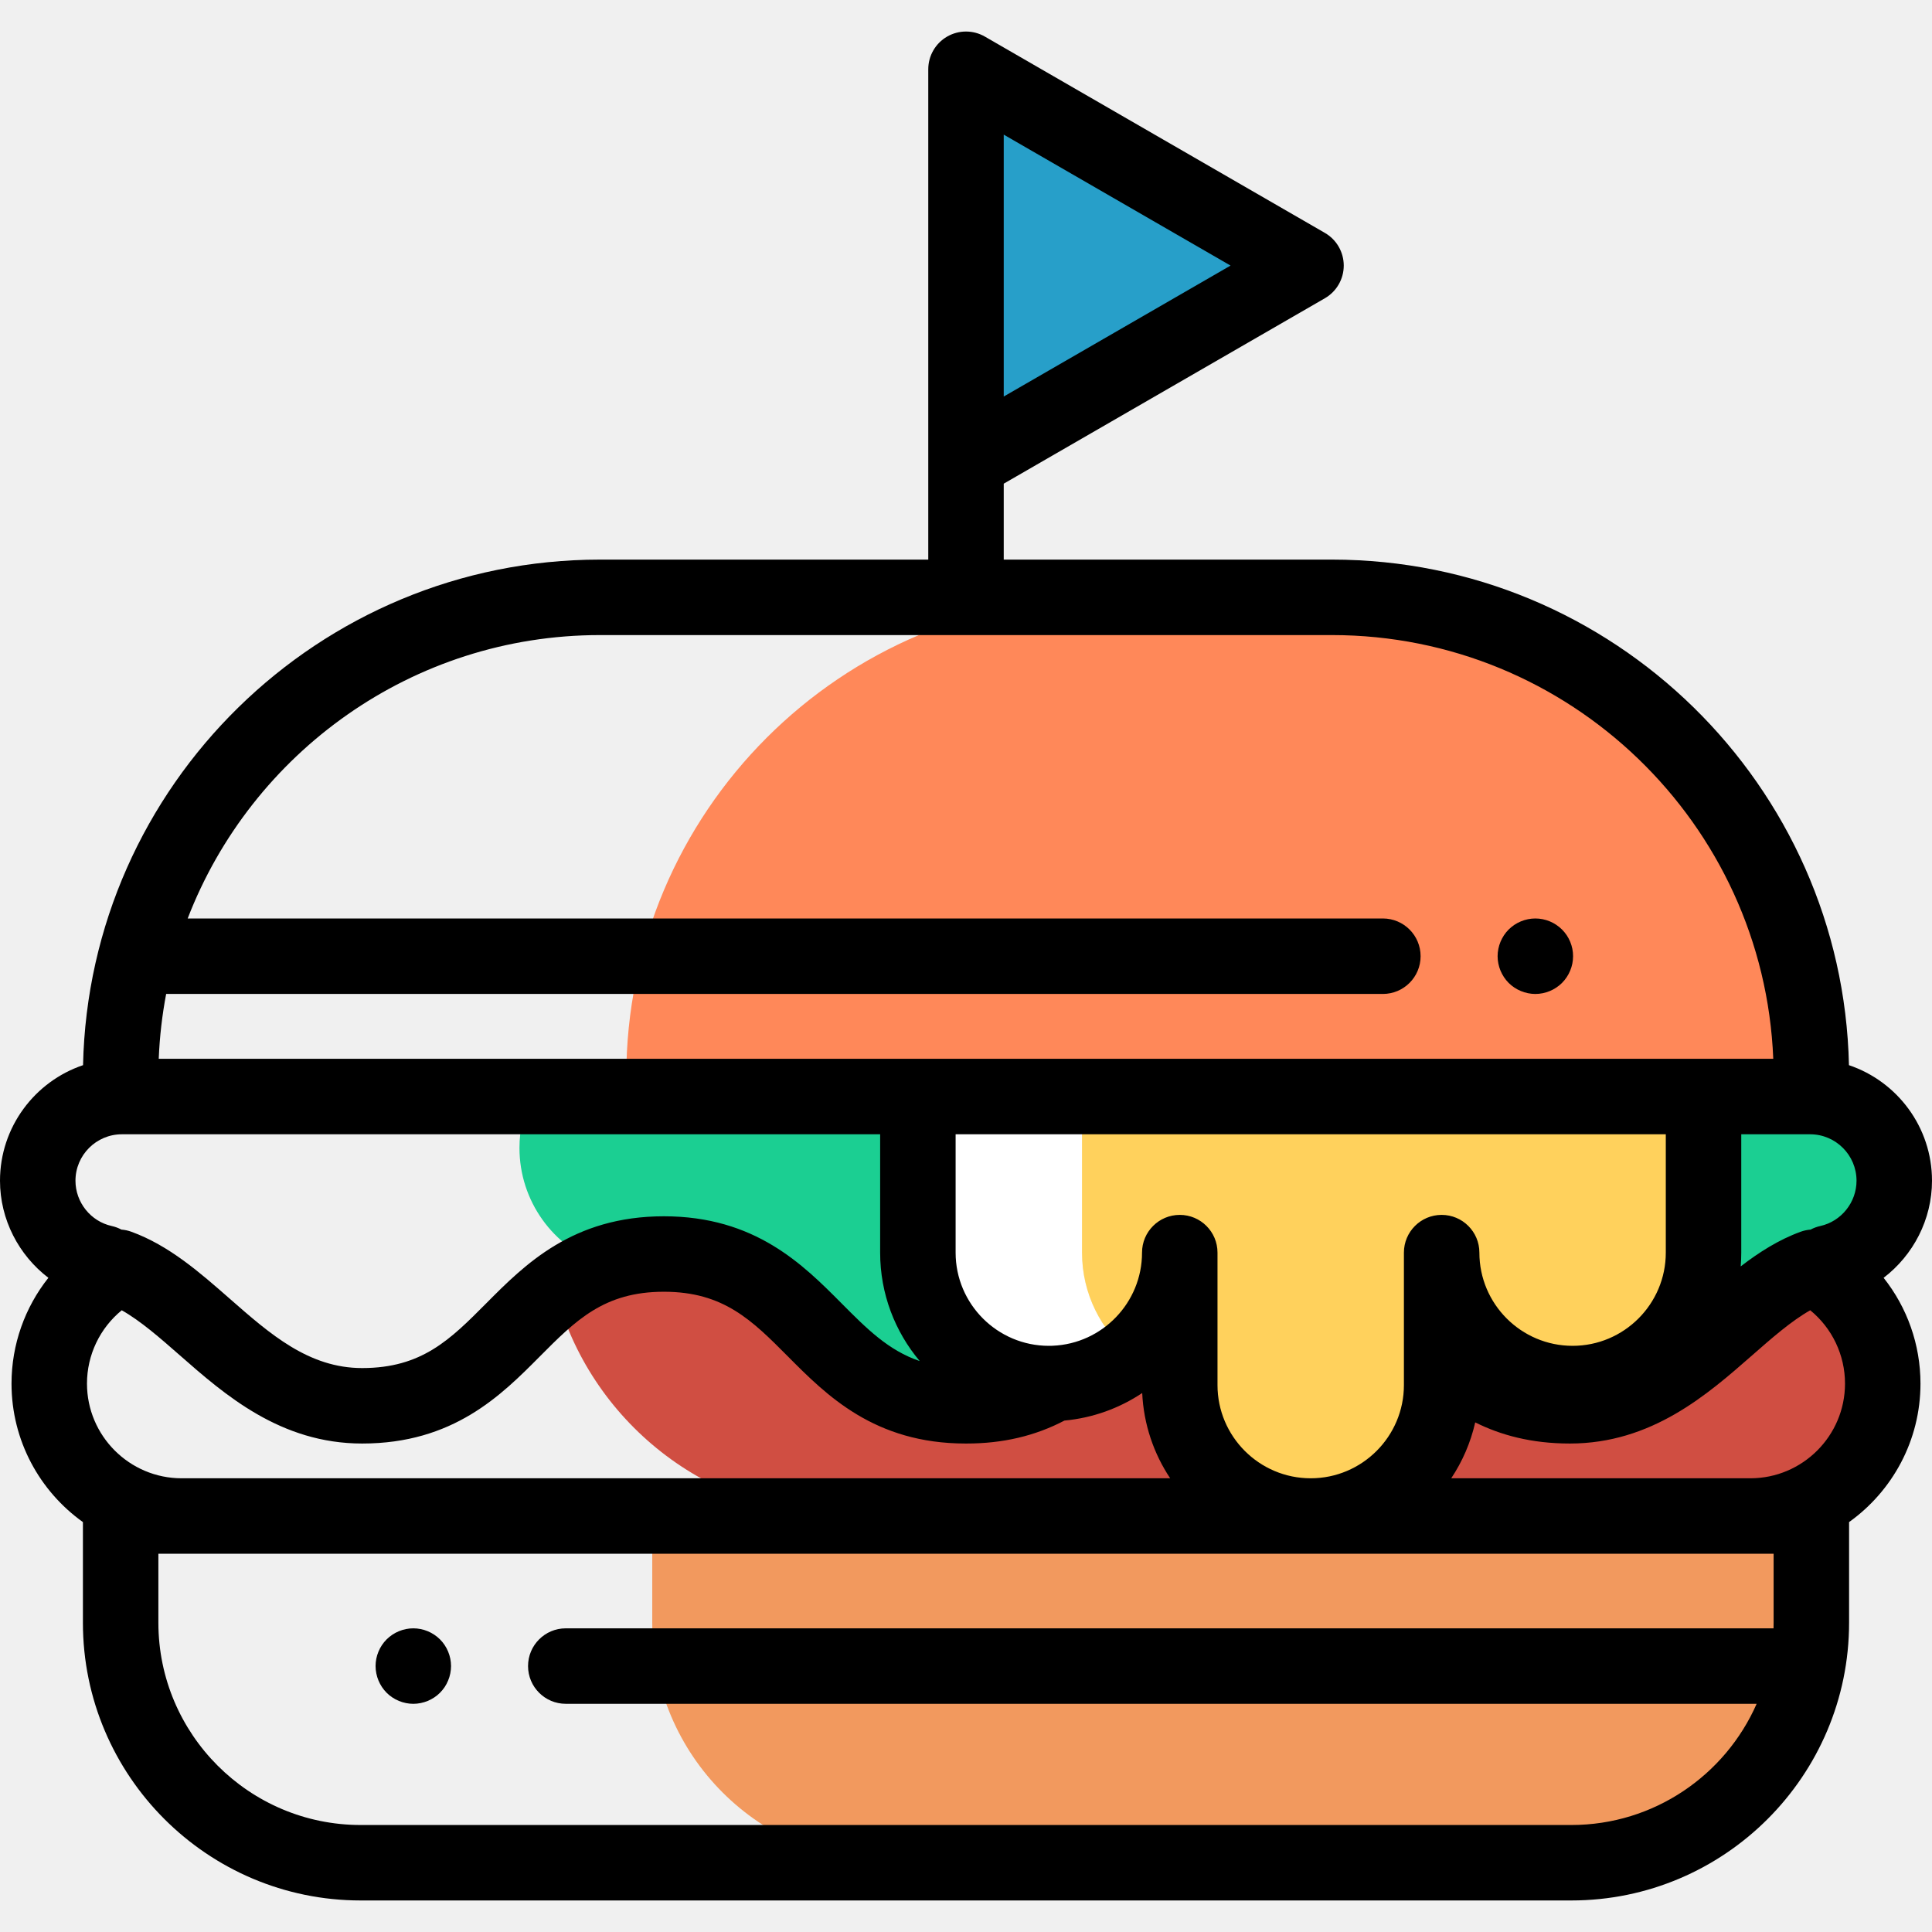
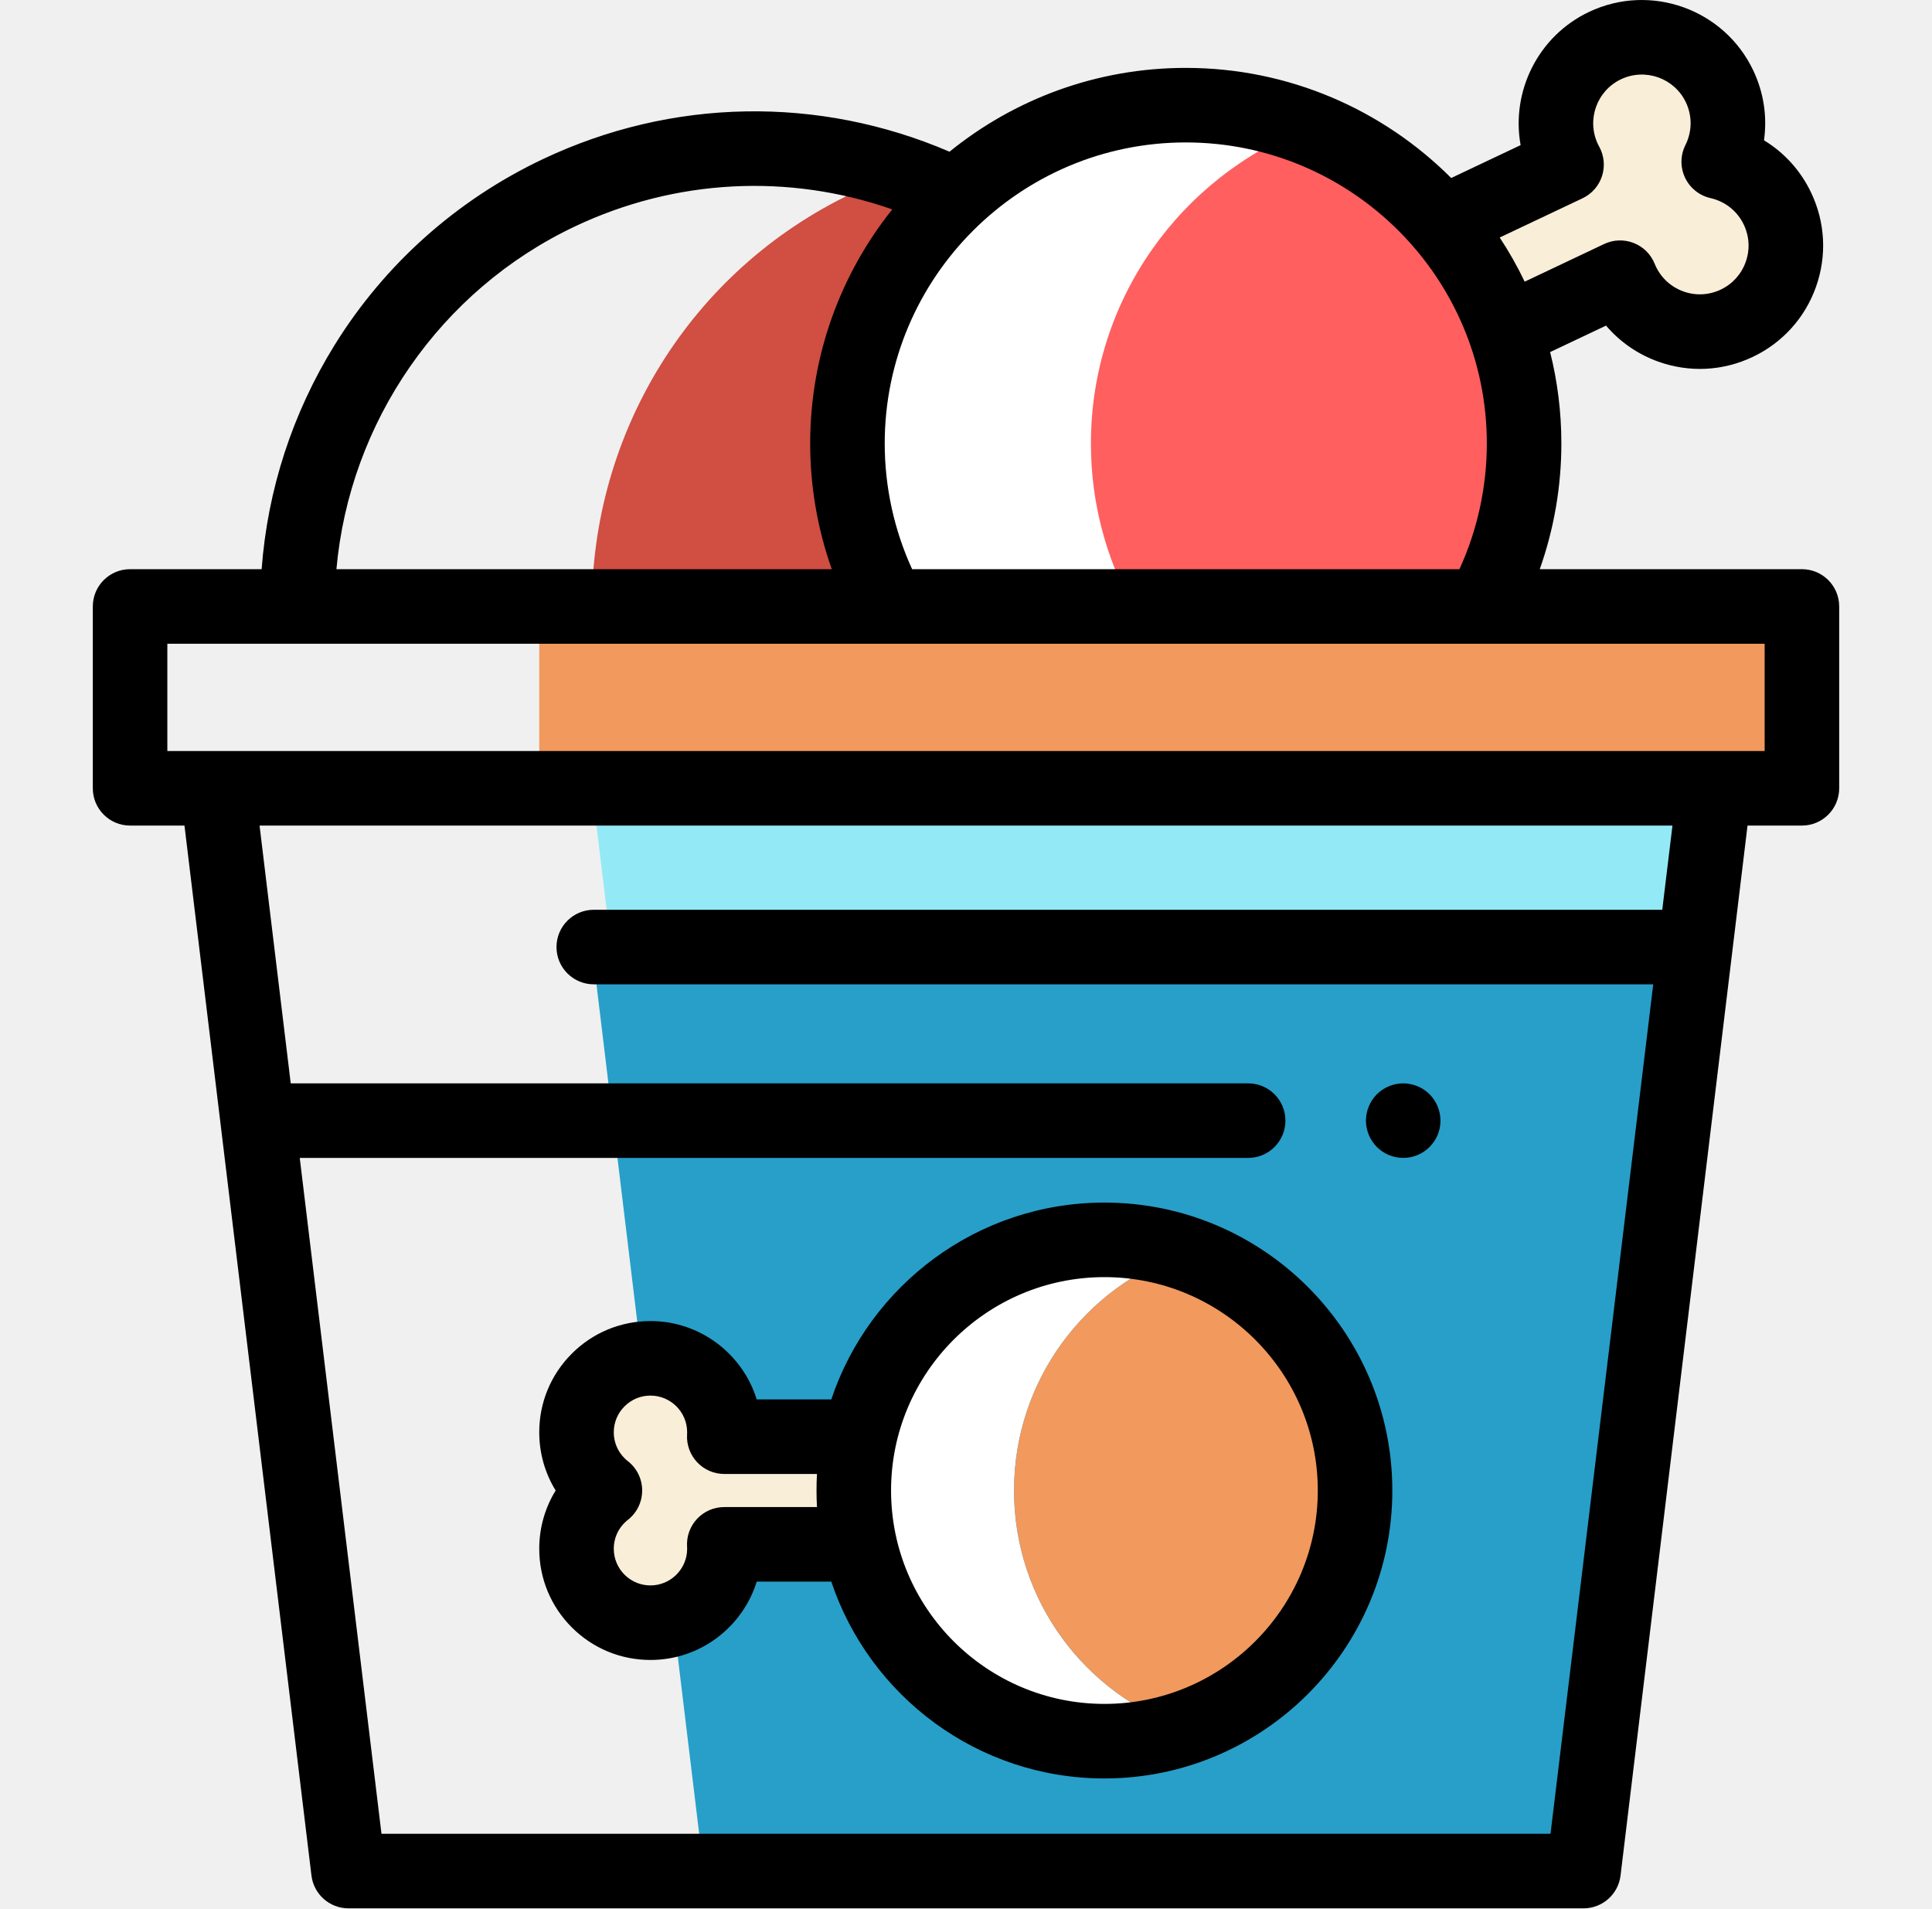
- <svg xmlns="http://www.w3.org/2000/svg" width="30" height="30" viewBox="0 0 356 356" fill="none">
-   <path d="M333.768 299.009V279.349H120.187V299.009C120.187 323.435 139.989 343.237 164.415 343.237H289.539C313.967 343.237 333.768 323.436 333.768 299.009Z" fill="#F2995E" />
-   <path d="M245.443 110.069H203.729C154.948 110.069 115.403 149.613 115.403 198.394V202.054H333.768V198.394C333.768 149.614 294.224 110.069 245.443 110.069Z" fill="#FF8859" />
-   <path d="M282.909 183.153C282.457 183.153 282.005 183.104 281.553 183.014C281.108 182.923 280.67 182.791 280.253 182.617C279.835 182.444 279.425 182.228 279.05 181.978C278.674 181.728 278.313 181.435 277.993 181.116C277.673 180.796 277.381 180.434 277.131 180.059C276.88 179.676 276.665 179.273 276.491 178.856C276.317 178.439 276.185 178.001 276.095 177.556C276.004 177.104 275.956 176.652 275.956 176.2C275.956 175.741 276.004 175.289 276.095 174.837C276.185 174.392 276.317 173.954 276.491 173.537C276.665 173.12 276.88 172.716 277.131 172.334C277.381 171.958 277.673 171.597 277.993 171.277C278.313 170.956 278.674 170.672 279.05 170.415C279.424 170.164 279.835 169.949 280.253 169.775C280.67 169.601 281.108 169.469 281.553 169.379C282.45 169.198 283.375 169.198 284.271 169.379C284.716 169.469 285.148 169.601 285.572 169.775C285.989 169.949 286.392 170.164 286.768 170.415C287.15 170.672 287.505 170.957 287.825 171.277C288.144 171.597 288.436 171.958 288.694 172.334C288.944 172.716 289.16 173.12 289.333 173.537C289.507 173.954 289.639 174.392 289.73 174.837C289.82 175.289 289.862 175.741 289.862 176.2C289.862 178.028 289.125 179.815 287.825 181.116C287.505 181.435 287.15 181.728 286.768 181.978C286.392 182.228 285.989 182.444 285.572 182.617C285.148 182.791 284.716 182.923 284.271 183.014C283.82 183.104 283.368 183.153 282.909 183.153Z" fill="black" />
-   <path d="M76.158 313.955C75.706 313.955 75.247 313.906 74.802 313.816C74.357 313.726 73.919 313.594 73.501 313.42C73.077 313.246 72.674 313.03 72.299 312.78C71.916 312.53 71.562 312.238 71.242 311.918C70.922 311.597 70.63 311.236 70.379 310.861C70.129 310.479 69.914 310.075 69.74 309.658C69.566 309.241 69.434 308.803 69.344 308.358C69.253 307.906 69.204 307.454 69.204 307.002C69.204 305.166 69.948 303.372 71.242 302.079C71.562 301.759 71.916 301.474 72.299 301.217C72.674 300.967 73.077 300.751 73.501 300.577C73.919 300.403 74.357 300.271 74.802 300.181C75.698 300 76.617 300 77.513 300.181C77.959 300.271 78.397 300.403 78.814 300.577C79.238 300.751 79.641 300.967 80.017 301.217C80.399 301.474 80.754 301.759 81.073 302.079C82.367 303.372 83.111 305.166 83.111 307.002C83.111 307.454 83.062 307.906 82.972 308.358C82.888 308.803 82.749 309.241 82.575 309.658C82.401 310.075 82.193 310.479 81.943 310.861C81.685 311.236 81.393 311.598 81.073 311.918C80.754 312.238 80.399 312.53 80.017 312.78C79.641 313.03 79.238 313.246 78.814 313.42C78.397 313.594 77.959 313.726 77.513 313.816C77.069 313.906 76.609 313.955 76.158 313.955Z" fill="black" />
-   <path d="M333.536 202.055H313.902V230.814C313.902 244.139 303.099 254.942 289.774 254.942C276.448 254.942 265.646 244.139 265.646 230.814V249.147C271.44 254.538 278.118 259.039 289.27 259.039C311.003 259.039 320.75 236.261 336.911 232.702C344.005 231.138 349.047 224.83 349.047 217.566C349.047 208.999 342.102 202.055 333.536 202.055Z" fill="#1BCF92" />
-   <path d="M193.261 254.942C179.935 254.942 169.133 244.139 169.133 230.814V202.055H97.791C96.465 204.94 95.719 208.149 95.719 211.533C95.719 221.278 101.915 229.844 110.941 232.976C114.182 231.783 117.903 231.072 122.33 231.072C150.13 231.072 150.13 259.039 177.933 259.039H178.067C184.789 259.039 189.886 257.405 194.143 254.926C193.85 254.936 193.556 254.942 193.261 254.942Z" fill="#1BCF92" />
-   <path d="M217.389 255.221V235.308C217.23 235.402 217.072 235.497 216.915 235.594C214.753 246.351 205.437 254.52 194.142 254.926C189.885 257.405 184.788 259.039 178.067 259.039H177.933C150.129 259.039 150.129 231.072 122.33 231.072C113.421 231.072 107.369 233.946 102.341 237.848C108.561 261.724 130.263 279.349 156.087 279.349H241.517C228.192 279.349 217.389 268.547 217.389 255.221Z" fill="#D04E42" />
-   <path d="M334.172 233.502C319.585 238.815 309.748 259.039 289.27 259.039C278.117 259.039 271.439 254.537 265.645 249.146V255.221C265.645 268.546 254.843 279.349 241.517 279.349H322.523C335.999 279.349 346.924 268.424 346.924 254.947C346.925 245.691 341.769 237.637 334.172 233.502Z" fill="#D04E42" />
-   <path d="M199.379 230.814V202.055H169.133V230.814C169.133 244.139 179.935 254.942 193.261 254.942C198.988 254.942 204.246 252.943 208.384 249.609C202.894 245.186 199.379 238.412 199.379 230.814Z" fill="white" />
-   <path d="M208.384 249.609C210.994 251.712 214.049 253.284 217.389 254.157V230.814C217.389 238.412 213.873 245.186 208.384 249.609Z" fill="#FFD15C" />
-   <path d="M199.379 202.055V230.814C199.379 238.412 202.894 245.186 208.384 249.609C213.873 245.186 217.389 238.412 217.389 230.814V254.157V255.221C217.389 268.547 228.191 279.349 241.517 279.349C247.244 279.349 252.502 277.35 256.64 274.016C262.129 269.593 265.645 262.82 265.645 255.221V230.814C265.645 244.139 276.447 254.942 289.773 254.942C291.887 254.942 293.937 254.668 295.891 254.157C299.231 253.285 302.286 251.712 304.896 249.609C310.385 245.186 313.901 238.412 313.901 230.814V202.055H199.379Z" fill="#FFD15C" />
-   <path d="M240.653 48.937L178 12.764V85.11L240.653 48.937Z" fill="#279FC9" />
-   <path d="M356 217.566C356 207.682 349.584 199.269 340.698 196.273C339.565 144.712 297.27 103.115 245.443 103.115H184.953V89.124L244.13 54.958C246.281 53.716 247.606 51.421 247.606 48.937C247.606 46.452 246.281 44.157 244.13 42.915L181.477 6.742C179.325 5.501 176.675 5.501 174.523 6.742C172.372 7.984 171.047 10.28 171.047 12.764V103.115H110.557C58.729 103.115 16.434 144.711 15.302 196.272C6.416 199.269 0 207.682 0 217.566C0 224.721 3.463 231.296 8.915 235.456C4.588 240.909 2.122 247.745 2.122 254.948C2.122 265.457 7.32 274.775 15.278 280.467V299.008C15.278 327.229 38.238 350.189 66.459 350.189H289.54C317.761 350.189 340.721 327.229 340.721 299.008V280.467C348.68 274.775 353.877 265.457 353.877 254.948C353.877 247.745 351.412 240.909 347.085 235.456C352.537 231.296 356 224.721 356 217.566ZM184.953 24.807L226.747 48.937L184.953 73.067V24.807ZM110.557 117.022H245.443C289.208 117.022 325.014 151.755 326.75 195.102H29.25C29.413 191.035 29.876 187.043 30.617 183.149H254.814C258.654 183.149 261.767 180.037 261.767 176.196C261.767 172.356 258.654 169.243 254.814 169.243H34.584C46.331 138.731 75.957 117.022 110.557 117.022ZM322.523 272.396H267.41C269.467 269.306 270.986 265.827 271.831 262.096C276.486 264.417 282.136 265.992 289.269 265.992C304.333 265.992 314.603 256.982 322.855 249.743C326.539 246.512 330.063 243.42 333.566 241.436C337.578 244.718 339.971 249.655 339.971 254.948C339.972 264.569 332.144 272.396 322.523 272.396ZM306.948 230.814C306.948 240.284 299.244 247.989 289.774 247.989C280.303 247.989 272.599 240.284 272.599 230.814C272.599 226.974 269.486 223.861 265.646 223.861C261.805 223.861 258.692 226.974 258.692 230.814V255.221C258.692 264.692 250.988 272.396 241.518 272.396C232.047 272.396 224.343 264.692 224.343 255.221V230.814C224.343 226.974 221.23 223.861 217.389 223.861C213.549 223.861 210.436 226.974 210.436 230.814C210.436 240.041 203.123 247.591 193.989 247.973C193.914 247.975 193.84 247.978 193.766 247.981C193.598 247.986 193.43 247.989 193.261 247.989C183.791 247.989 176.087 240.284 176.087 230.814V209.008H306.949V230.814H306.948ZM16.028 254.948C16.028 249.655 18.421 244.718 22.434 241.436C25.936 243.42 29.46 246.512 33.144 249.743C41.397 256.983 51.667 265.992 66.73 265.992C83.522 265.992 92.36 257.101 99.461 249.956C106.088 243.29 111.322 238.024 122.33 238.024C133.337 238.024 138.57 243.29 145.197 249.956C152.299 257.1 161.137 265.992 177.933 265.992H178.067C184.772 265.992 190.703 264.606 196.141 261.762C201.404 261.276 206.292 259.472 210.469 256.685C210.739 262.473 212.599 267.854 215.623 272.396H33.477C23.856 272.396 16.028 264.569 16.028 254.948ZM22.464 209.008H162.18V230.814C162.18 238.416 164.924 245.39 169.473 250.797C163.695 248.839 159.722 244.842 155.06 240.153C147.959 233.009 139.122 224.119 122.331 224.119C105.538 224.119 96.7 233.01 89.599 240.154C82.972 246.821 77.738 252.086 66.731 252.086C56.903 252.086 49.817 245.871 42.315 239.29C36.828 234.477 31.155 229.499 24.207 226.969C23.611 226.751 22.993 226.619 22.372 226.57C21.822 226.276 21.224 226.052 20.585 225.91C16.715 225.059 13.906 221.549 13.906 217.566C13.906 212.847 17.745 209.008 22.464 209.008ZM326.815 286.303V299.009C326.815 299.356 326.81 299.701 326.8 300.045H104.254C100.414 300.045 97.301 303.158 97.301 306.998C97.301 310.839 100.414 313.952 104.254 313.952H323.688C317.918 327.087 304.783 336.284 289.54 336.284H66.459C45.906 336.284 29.184 319.562 29.184 299.009V286.303H326.815ZM335.415 225.911C334.776 226.052 334.176 226.277 333.626 226.571C333.006 226.62 332.389 226.752 331.793 226.969C327.753 228.441 324.144 230.74 320.751 233.352C320.819 232.515 320.854 231.668 320.854 230.814V209.008H333.535C338.254 209.008 342.093 212.847 342.093 217.566C342.094 221.549 339.285 225.059 335.415 225.911Z" fill="black" />
+ <svg xmlns="http://www.w3.org/2000/svg" width="81" height="80" viewBox="0 0 81 80" fill="none">
+   <g clip-path="url(#clip0)">
+     <path d="M24.818 33.046L25.623 39.702H71.076L71.881 33.046H24.818Z" fill="#93EAF6" />
+     <path d="M63.111 13.922L67.924 11.642C67.951 11.708 67.979 11.773 68.01 11.839C68.862 13.638 71.011 14.405 72.81 13.553C74.609 12.701 75.377 10.552 74.525 8.753C74.031 7.711 73.103 7.017 72.059 6.781C72.538 5.824 72.588 4.665 72.095 3.624C71.243 1.825 69.094 1.057 67.295 1.909C65.496 2.761 64.728 4.91 65.581 6.709C65.611 6.775 65.645 6.838 65.679 6.9L60.483 9.361" fill="#F9EED7" />
+     <path d="M37.795 7.261C37.115 7.494 36.441 7.767 35.775 8.082C28.857 11.359 24.811 18.245 24.818 25.423H37.28L40.065 8.197C39.329 7.837 38.57 7.525 37.795 7.261Z" fill="#D04E42" />
+     <path d="M39.788 39.702H24.894H24.818L29.503 78.438H66.391L71.076 39.702H39.788Z" fill="#279FC9" />
+     <path d="M58.83 48.54C58.728 48.54 58.625 48.531 58.525 48.511C58.425 48.49 58.327 48.461 58.233 48.422C58.138 48.383 58.047 48.334 57.963 48.278C57.877 48.22 57.797 48.154 57.725 48.083C57.654 48.011 57.588 47.931 57.532 47.845C57.475 47.761 57.427 47.67 57.388 47.576C57.349 47.481 57.319 47.383 57.299 47.284C57.279 47.182 57.267 47.079 57.267 46.978C57.267 46.876 57.279 46.773 57.299 46.673C57.319 46.573 57.349 46.474 57.388 46.381C57.427 46.286 57.475 46.195 57.532 46.111C57.588 46.025 57.654 45.945 57.725 45.873C57.797 45.801 57.877 45.736 57.963 45.679C58.047 45.623 58.138 45.575 58.233 45.536C58.327 45.496 58.425 45.467 58.525 45.447C58.727 45.406 58.934 45.406 59.136 45.447C59.234 45.467 59.333 45.496 59.428 45.536C59.522 45.575 59.613 45.623 59.697 45.679C59.783 45.736 59.863 45.801 59.935 45.873C60.225 46.164 60.392 46.567 60.392 46.978C60.392 47.079 60.383 47.182 60.363 47.284C60.343 47.383 60.313 47.481 60.274 47.576C60.235 47.67 60.186 47.761 60.13 47.845C60.072 47.931 60.007 48.01 59.935 48.083C59.863 48.154 59.783 48.22 59.697 48.278C59.613 48.334 59.522 48.383 59.428 48.422C59.333 48.461 59.235 48.49 59.136 48.511C59.035 48.531 58.932 48.54 58.83 48.54Z" fill="black" />
+     <path d="M75.547 25.424H22.608V33.047H75.547V25.424Z" fill="#F2995E" />
+     <path d="M54.818 5.356C53.234 4.745 51.514 4.409 49.714 4.409C41.88 4.409 35.529 10.759 35.529 18.593C35.529 21.07 36.165 23.397 37.28 25.423H47.488C46.373 23.397 45.738 21.07 45.738 18.593C45.738 12.559 49.507 7.405 54.818 5.356Z" fill="white" />
+     <path d="M54.818 5.356C49.507 7.405 45.738 12.559 45.738 18.593C45.738 21.07 46.373 23.397 47.489 25.423H62.148C63.264 23.397 63.899 21.07 63.899 18.593C63.899 12.559 60.13 7.405 54.818 5.356Z" fill="#FF5F5F" />
+     <path d="M75.547 23.861H64.555C65.152 22.177 65.461 20.392 65.461 18.593C65.461 17.271 65.298 15.988 64.99 14.76L67.334 13.65C67.914 14.332 68.664 14.852 69.529 15.162C70.829 15.626 72.232 15.556 73.479 14.965C74.726 14.374 75.669 13.333 76.133 12.034C76.597 10.734 76.527 9.331 75.936 8.084C75.497 7.156 74.807 6.398 73.956 5.882C74.096 4.896 73.947 3.883 73.507 2.955C72.287 0.38 69.2 -0.722 66.625 0.497C64.472 1.517 63.348 3.844 63.752 6.084L60.842 7.462C57.991 4.612 54.055 2.846 49.714 2.846C45.964 2.846 42.516 4.164 39.809 6.36C34.334 4.005 28.179 4.105 22.762 6.67C19.146 8.383 16.125 11.079 14.027 14.467C12.261 17.319 11.216 20.539 10.969 23.861H5.453C4.59 23.861 3.891 24.561 3.891 25.424V33.046C3.891 33.909 4.59 34.609 5.453 34.609H7.734L13.058 78.625C13.153 79.41 13.819 80 14.609 80H66.391C67.181 80 67.847 79.41 67.942 78.625L73.266 34.609H75.547C76.41 34.609 77.109 33.909 77.109 33.046V25.423C77.109 24.561 76.41 23.861 75.547 23.861ZM66.347 8.313C66.737 8.128 67.033 7.791 67.165 7.382C67.298 6.972 67.255 6.525 67.047 6.148C67.028 6.113 67.01 6.078 66.992 6.041C66.51 5.023 66.946 3.803 67.963 3.322C68.981 2.84 70.201 3.275 70.683 4.293C70.953 4.863 70.945 5.515 70.662 6.082C70.447 6.511 70.441 7.016 70.647 7.45C70.852 7.883 71.246 8.199 71.714 8.305C72.332 8.445 72.842 8.852 73.112 9.422C73.345 9.915 73.373 10.469 73.189 10.983C73.006 11.496 72.634 11.908 72.141 12.141C71.648 12.374 71.094 12.403 70.58 12.219C70.067 12.035 69.655 11.663 69.421 11.169C69.404 11.132 69.388 11.094 69.372 11.056C69.211 10.657 68.893 10.342 68.492 10.186C68.091 10.03 67.643 10.045 67.255 10.229L63.923 11.808C63.615 11.166 63.265 10.547 62.876 9.957L66.347 8.313ZM62.336 18.593C62.336 20.414 61.941 22.218 61.187 23.861H38.241C37.487 22.218 37.092 20.415 37.092 18.593C37.092 11.633 42.754 5.971 49.714 5.971C56.674 5.971 62.336 11.633 62.336 18.593ZM24.1 9.494C28.318 7.496 33.065 7.26 37.409 8.777C35.256 11.471 33.967 14.885 33.967 18.593C33.967 20.392 34.276 22.177 34.873 23.861H14.105C14.654 17.698 18.453 12.169 24.1 9.494ZM69.691 38.139H24.894C24.031 38.139 23.331 38.839 23.331 39.702C23.331 40.565 24.031 41.264 24.894 41.264H69.313L65.006 76.875H15.994L12.567 48.541H52.33C53.193 48.541 53.892 47.841 53.892 46.978C53.892 46.115 53.193 45.416 52.33 45.416H12.189L10.882 34.609H70.119L69.691 38.139ZM73.984 31.484H7.016V26.986H73.984V31.484Z" fill="black" />
+     <path d="M36.041 60.228H30.366C30.369 60.167 30.371 60.105 30.371 60.043C30.371 58.331 28.983 56.943 27.271 56.943C25.559 56.943 24.171 58.331 24.171 60.043C24.171 61.035 24.637 61.917 25.361 62.484C24.637 63.052 24.171 63.934 24.171 64.925C24.171 66.638 25.559 68.026 27.271 68.026C28.983 68.026 30.371 66.638 30.371 64.925C30.371 64.863 30.369 64.802 30.366 64.74H36.041" fill="#F9EED7" />
+     <path d="M42.514 62.484C42.514 57.856 45.508 53.929 49.663 52.528C48.608 52.172 47.479 51.976 46.304 51.976C40.5 51.976 35.795 56.681 35.795 62.484C35.795 68.288 40.5 72.993 46.304 72.993C47.479 72.993 48.608 72.797 49.663 72.441C45.508 71.039 42.514 67.112 42.514 62.484Z" fill="white" />
+     <path d="M56.812 62.484C56.812 57.856 53.818 53.929 49.663 52.528C45.508 53.93 42.514 57.856 42.514 62.484C42.514 67.112 45.507 71.039 49.663 72.441C53.818 71.039 56.812 67.112 56.812 62.484Z" fill="#F2995E" />
+     <path d="M46.303 50.414C40.982 50.414 36.453 53.876 34.852 58.666L31.726 58.666C31.137 56.765 29.363 55.381 27.271 55.381C26.026 55.381 24.855 55.865 23.974 56.746C23.093 57.627 22.608 58.798 22.608 60.043C22.608 60.921 22.85 61.761 23.296 62.484C22.85 63.208 22.608 64.047 22.608 64.925C22.608 66.171 23.093 67.342 23.974 68.223C24.855 69.103 26.026 69.588 27.271 69.588C29.363 69.588 31.137 68.204 31.726 66.303H34.852C36.453 71.093 40.982 74.555 46.303 74.555C52.959 74.555 58.374 69.14 58.374 62.484C58.374 55.828 52.959 50.414 46.303 50.414ZM30.366 63.178C29.935 63.178 29.524 63.355 29.229 63.668C28.933 63.981 28.78 64.402 28.806 64.832C28.808 64.863 28.809 64.894 28.809 64.925C28.809 65.773 28.119 66.463 27.271 66.463C26.86 66.463 26.474 66.303 26.184 66.013C25.893 65.722 25.733 65.336 25.733 64.925C25.733 64.45 25.949 64.009 26.325 63.714C26.703 63.418 26.923 62.965 26.923 62.484C26.923 62.004 26.703 61.551 26.325 61.255C25.949 60.96 25.733 60.518 25.733 60.043C25.733 59.633 25.893 59.246 26.184 58.956C26.474 58.666 26.86 58.505 27.271 58.505C28.119 58.505 28.809 59.195 28.809 60.043C28.809 60.075 28.808 60.106 28.806 60.137C28.78 60.567 28.934 60.987 29.229 61.3C29.524 61.613 29.935 61.791 30.366 61.791L34.252 61.791C34.239 62.02 34.233 62.251 34.233 62.484C34.233 62.717 34.239 62.948 34.252 63.178H30.366ZM46.303 71.43C41.371 71.43 37.358 67.417 37.358 62.484C37.358 57.552 41.371 53.539 46.303 53.539C51.236 53.539 55.249 57.552 55.249 62.484C55.249 67.417 51.236 71.43 46.303 71.43Z" fill="black" />
+   </g>
+   <defs>
+     <clipPath id="clip0">
+       <rect width="80" height="80" fill="white" transform="translate(0.5)" />
+     </clipPath>
+   </defs>
</svg>
